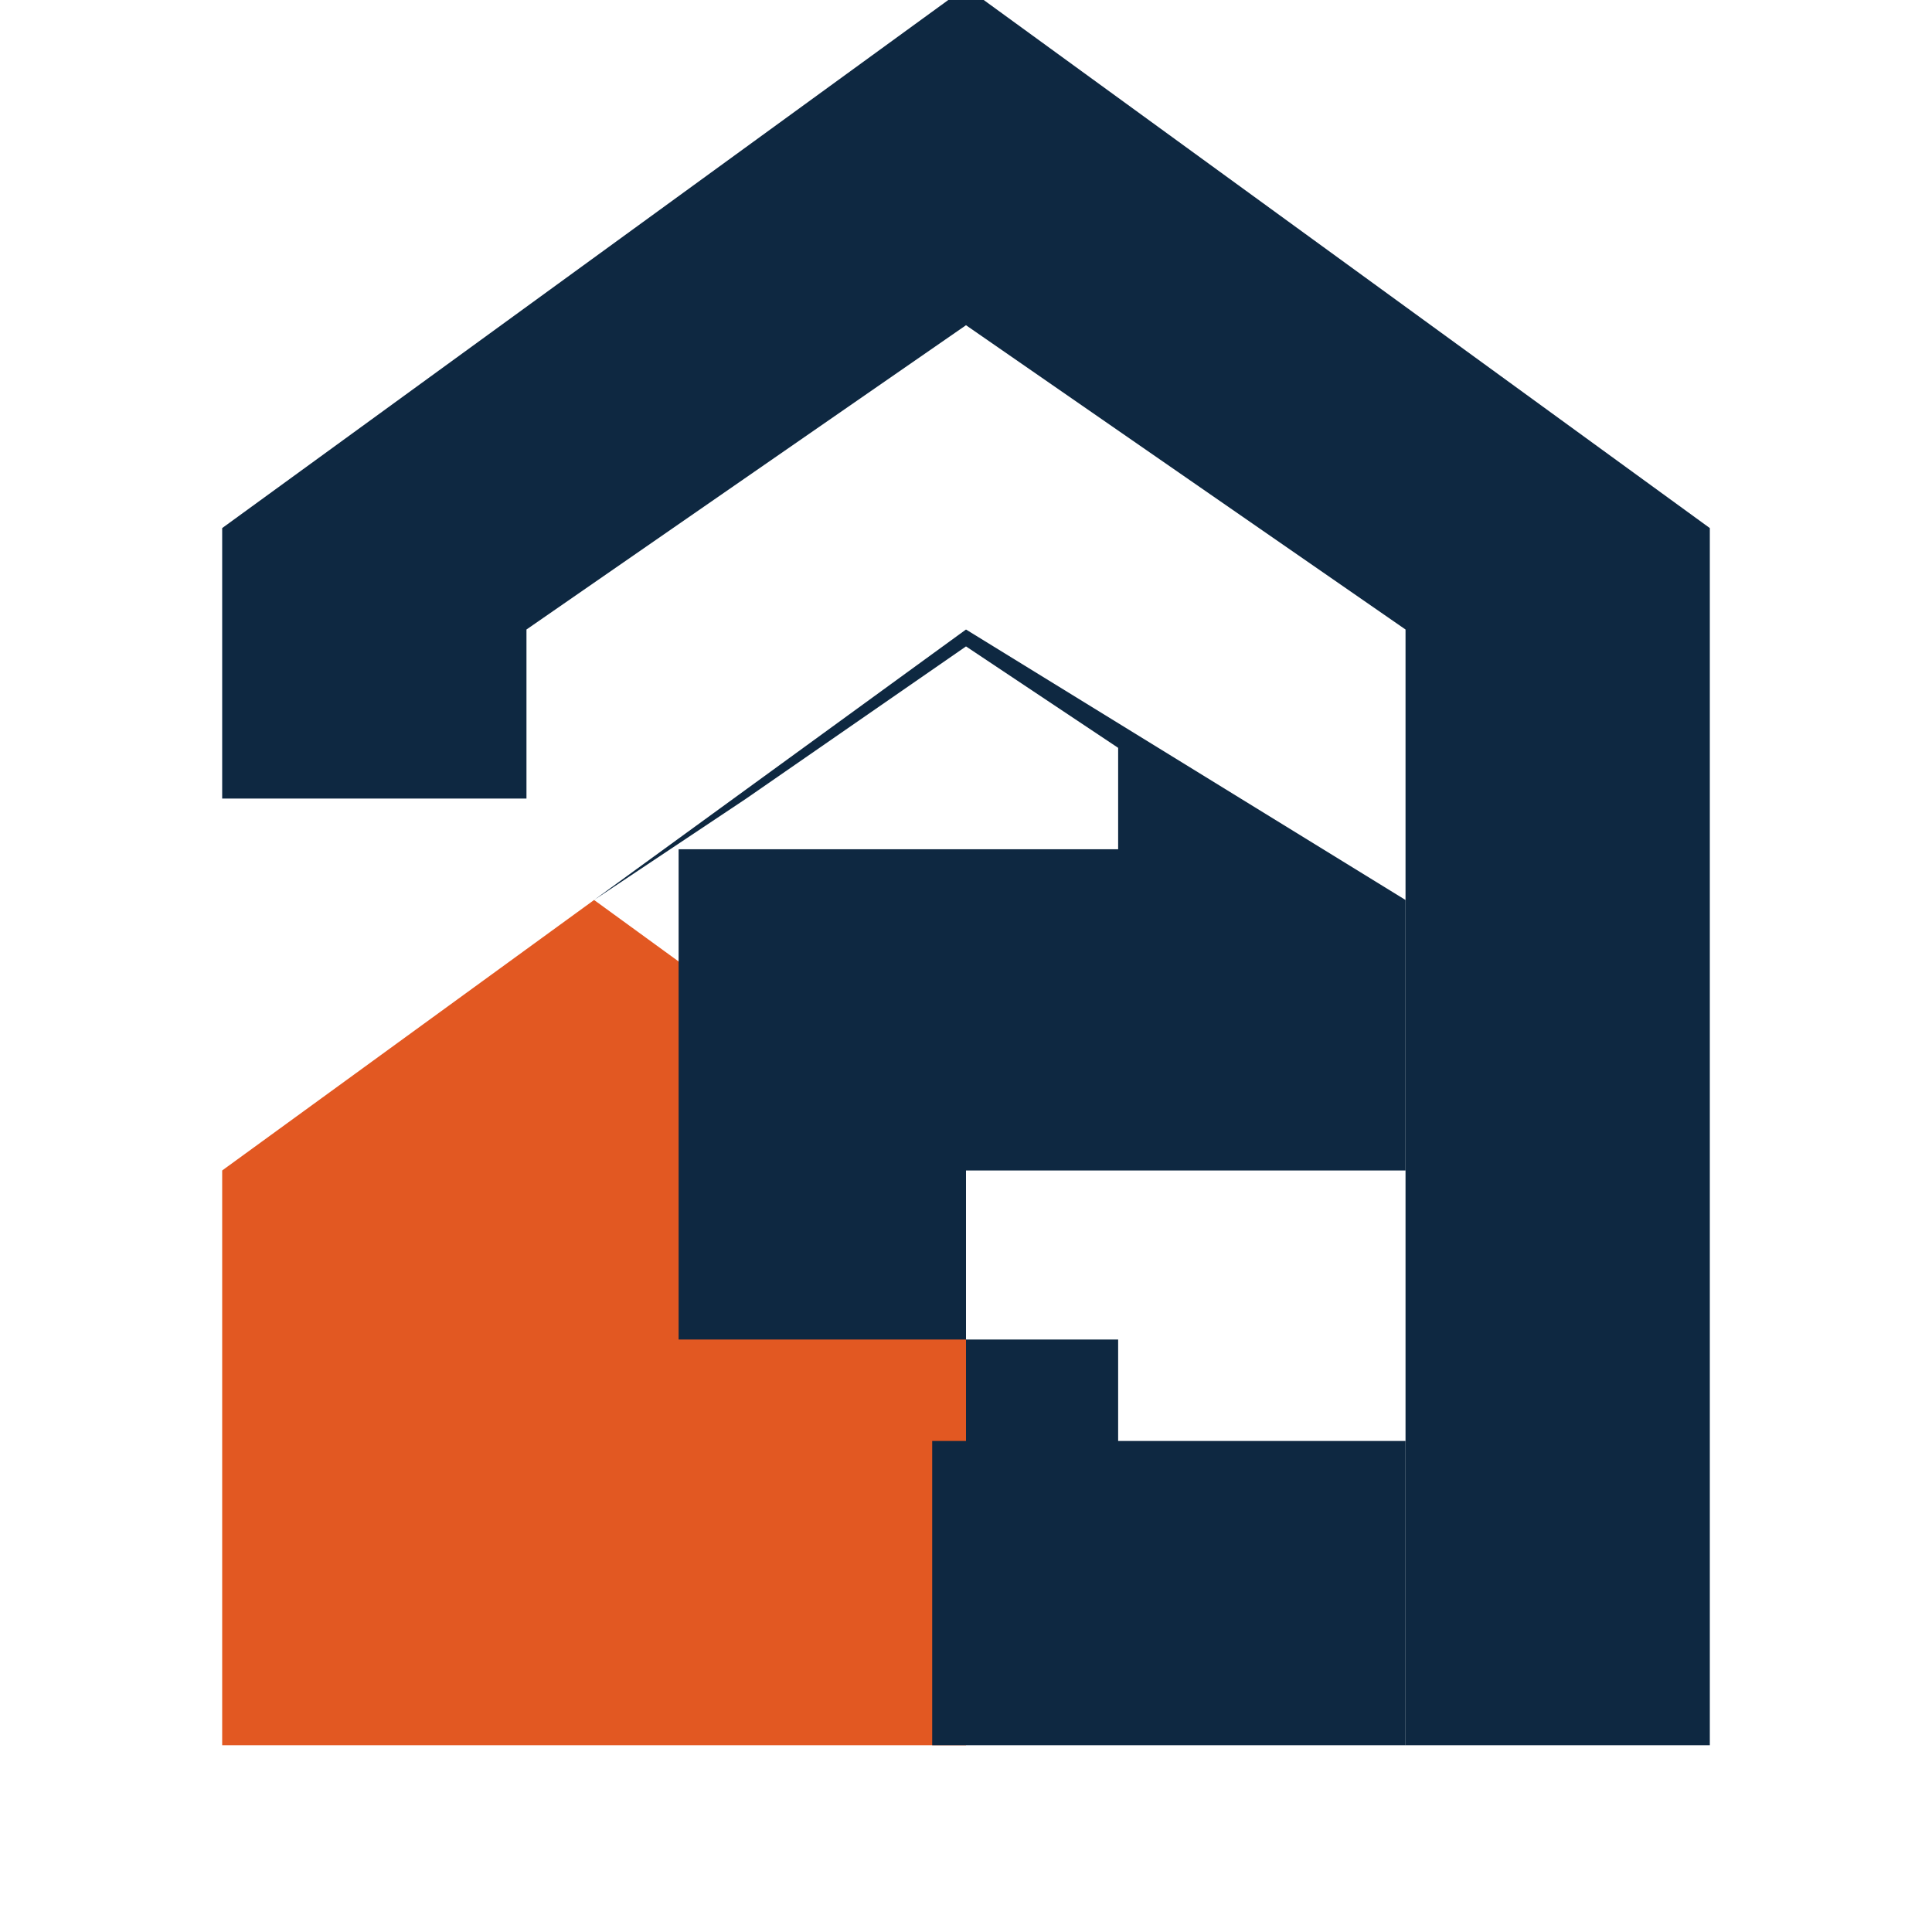
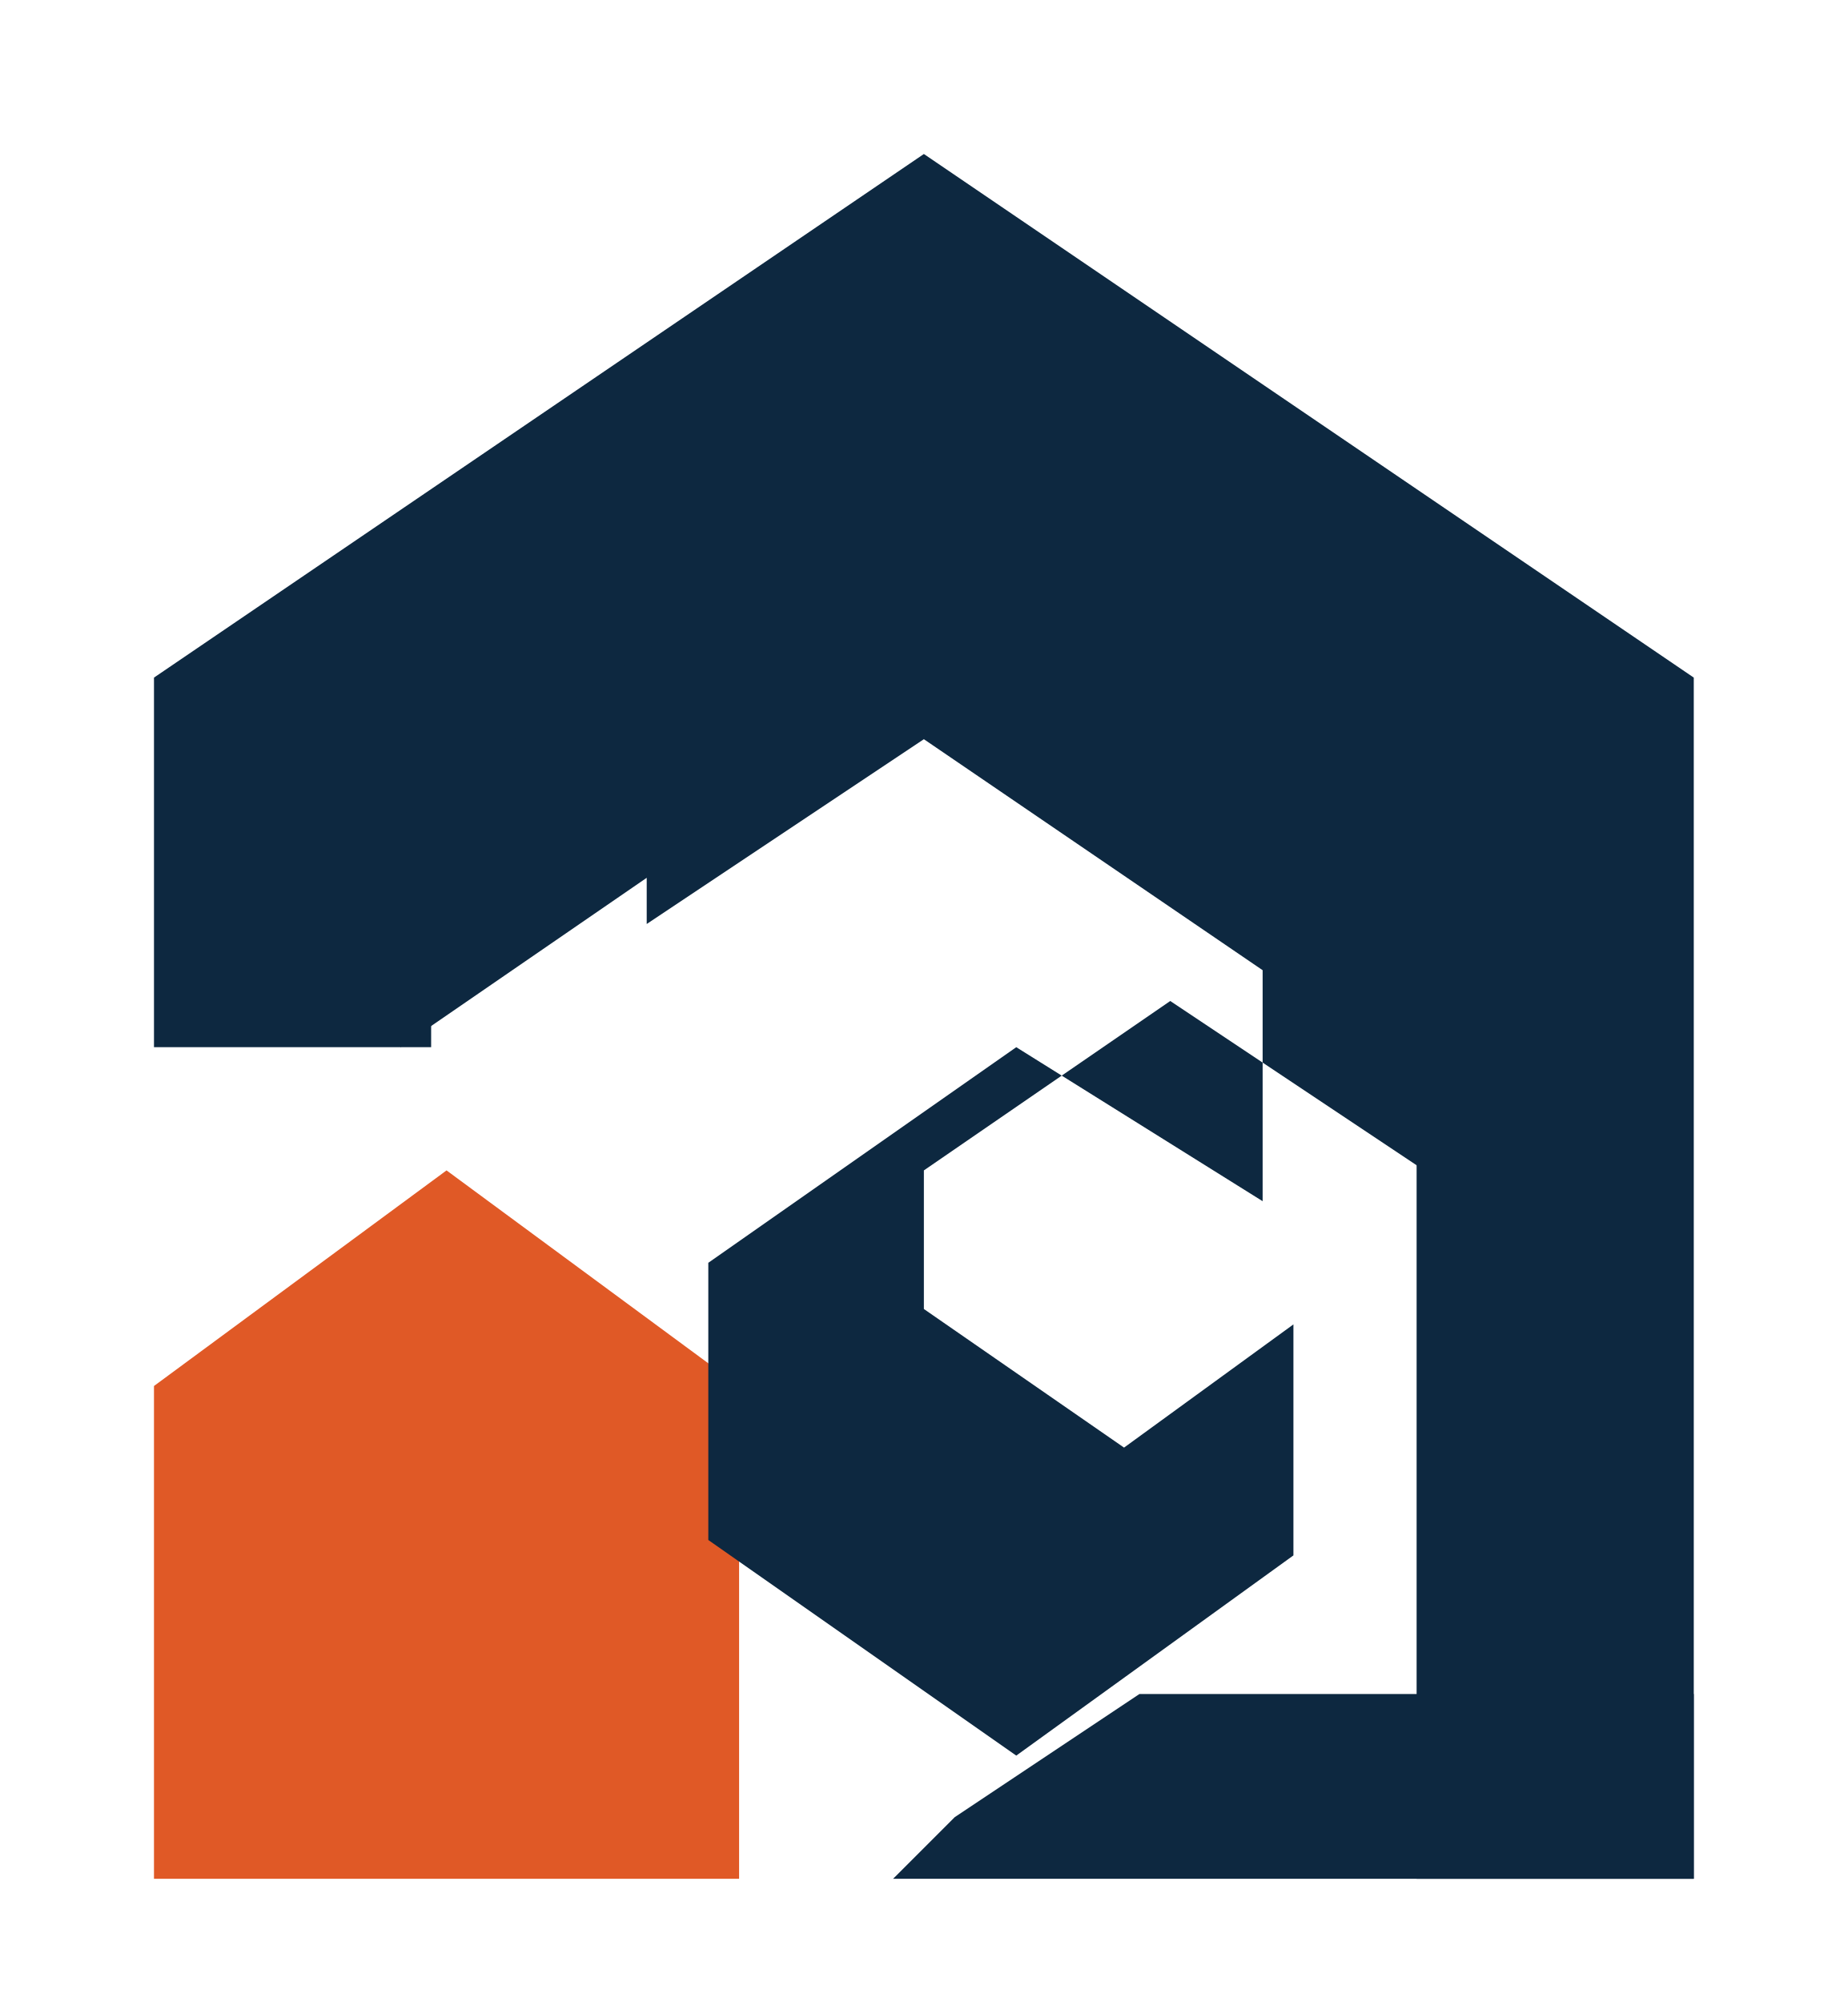
- <svg xmlns="http://www.w3.org/2000/svg" viewBox="0 0 120 120" width="100%" height="100%">
-   <g transform="translate(60, 58) scale(1.05)">
-     <polygon points="-44,48 -44,14 -22,-2 0,14 0,48" fill="#E25822" />
-     <path d="         M -44,-8         L -44,-24         L 0,-56         L 44,-24         L 44,48         L 26,48         L 26,-18         L 0,-36         L -26,-18         L -26,-8         Z       " fill="#0E2841" />
-     <path d="         M -22,-2         L 0,-18         L 26,-2         L 26,14         L 0,14         L 0,30         L 26,30         L 26,48         L -2,48         L -2,30         L 9,30         L 9,24         L -17,24         L -17,-5         L 9,-5         L 9,-11         L 0,-17         L -13,-8         Z       " fill="#0E2841" />
+ <svg xmlns="http://www.w3.org/2000/svg" viewBox="0 0 120 130" width="100%" height="100%">
+   <g transform="translate(60, 62)">
+     <polygon points="-50,60 -50,28 -31,14 -12,28 -12,60" fill="#E05926" />
+     <path d="M -50,6 L -50,-18 L 0,-52 L 50,-18 L 50,60 L 32,60 L 32,-8 L 0,-29 L -32,-8 L -32,6 Z" fill="#0D2840" />
+     <path d="M -18,-2           L 0,-14           L 22,1           L 22,16           L 6,6           L -14,20           L -14,38           L 6,52           L 24,39           L 24,24           L 13,32           L 0,23           L 0,14           L 16,3           L 34,15           L 34,-9           L 0,-32           L -34,-9           L -34,6           L -18,-5           Z" fill="#0D2840" />
+     <polygon points="-2,60 50,60 50,48 14,48 2,56" fill="#0D2840" />
  </g>
</svg>
